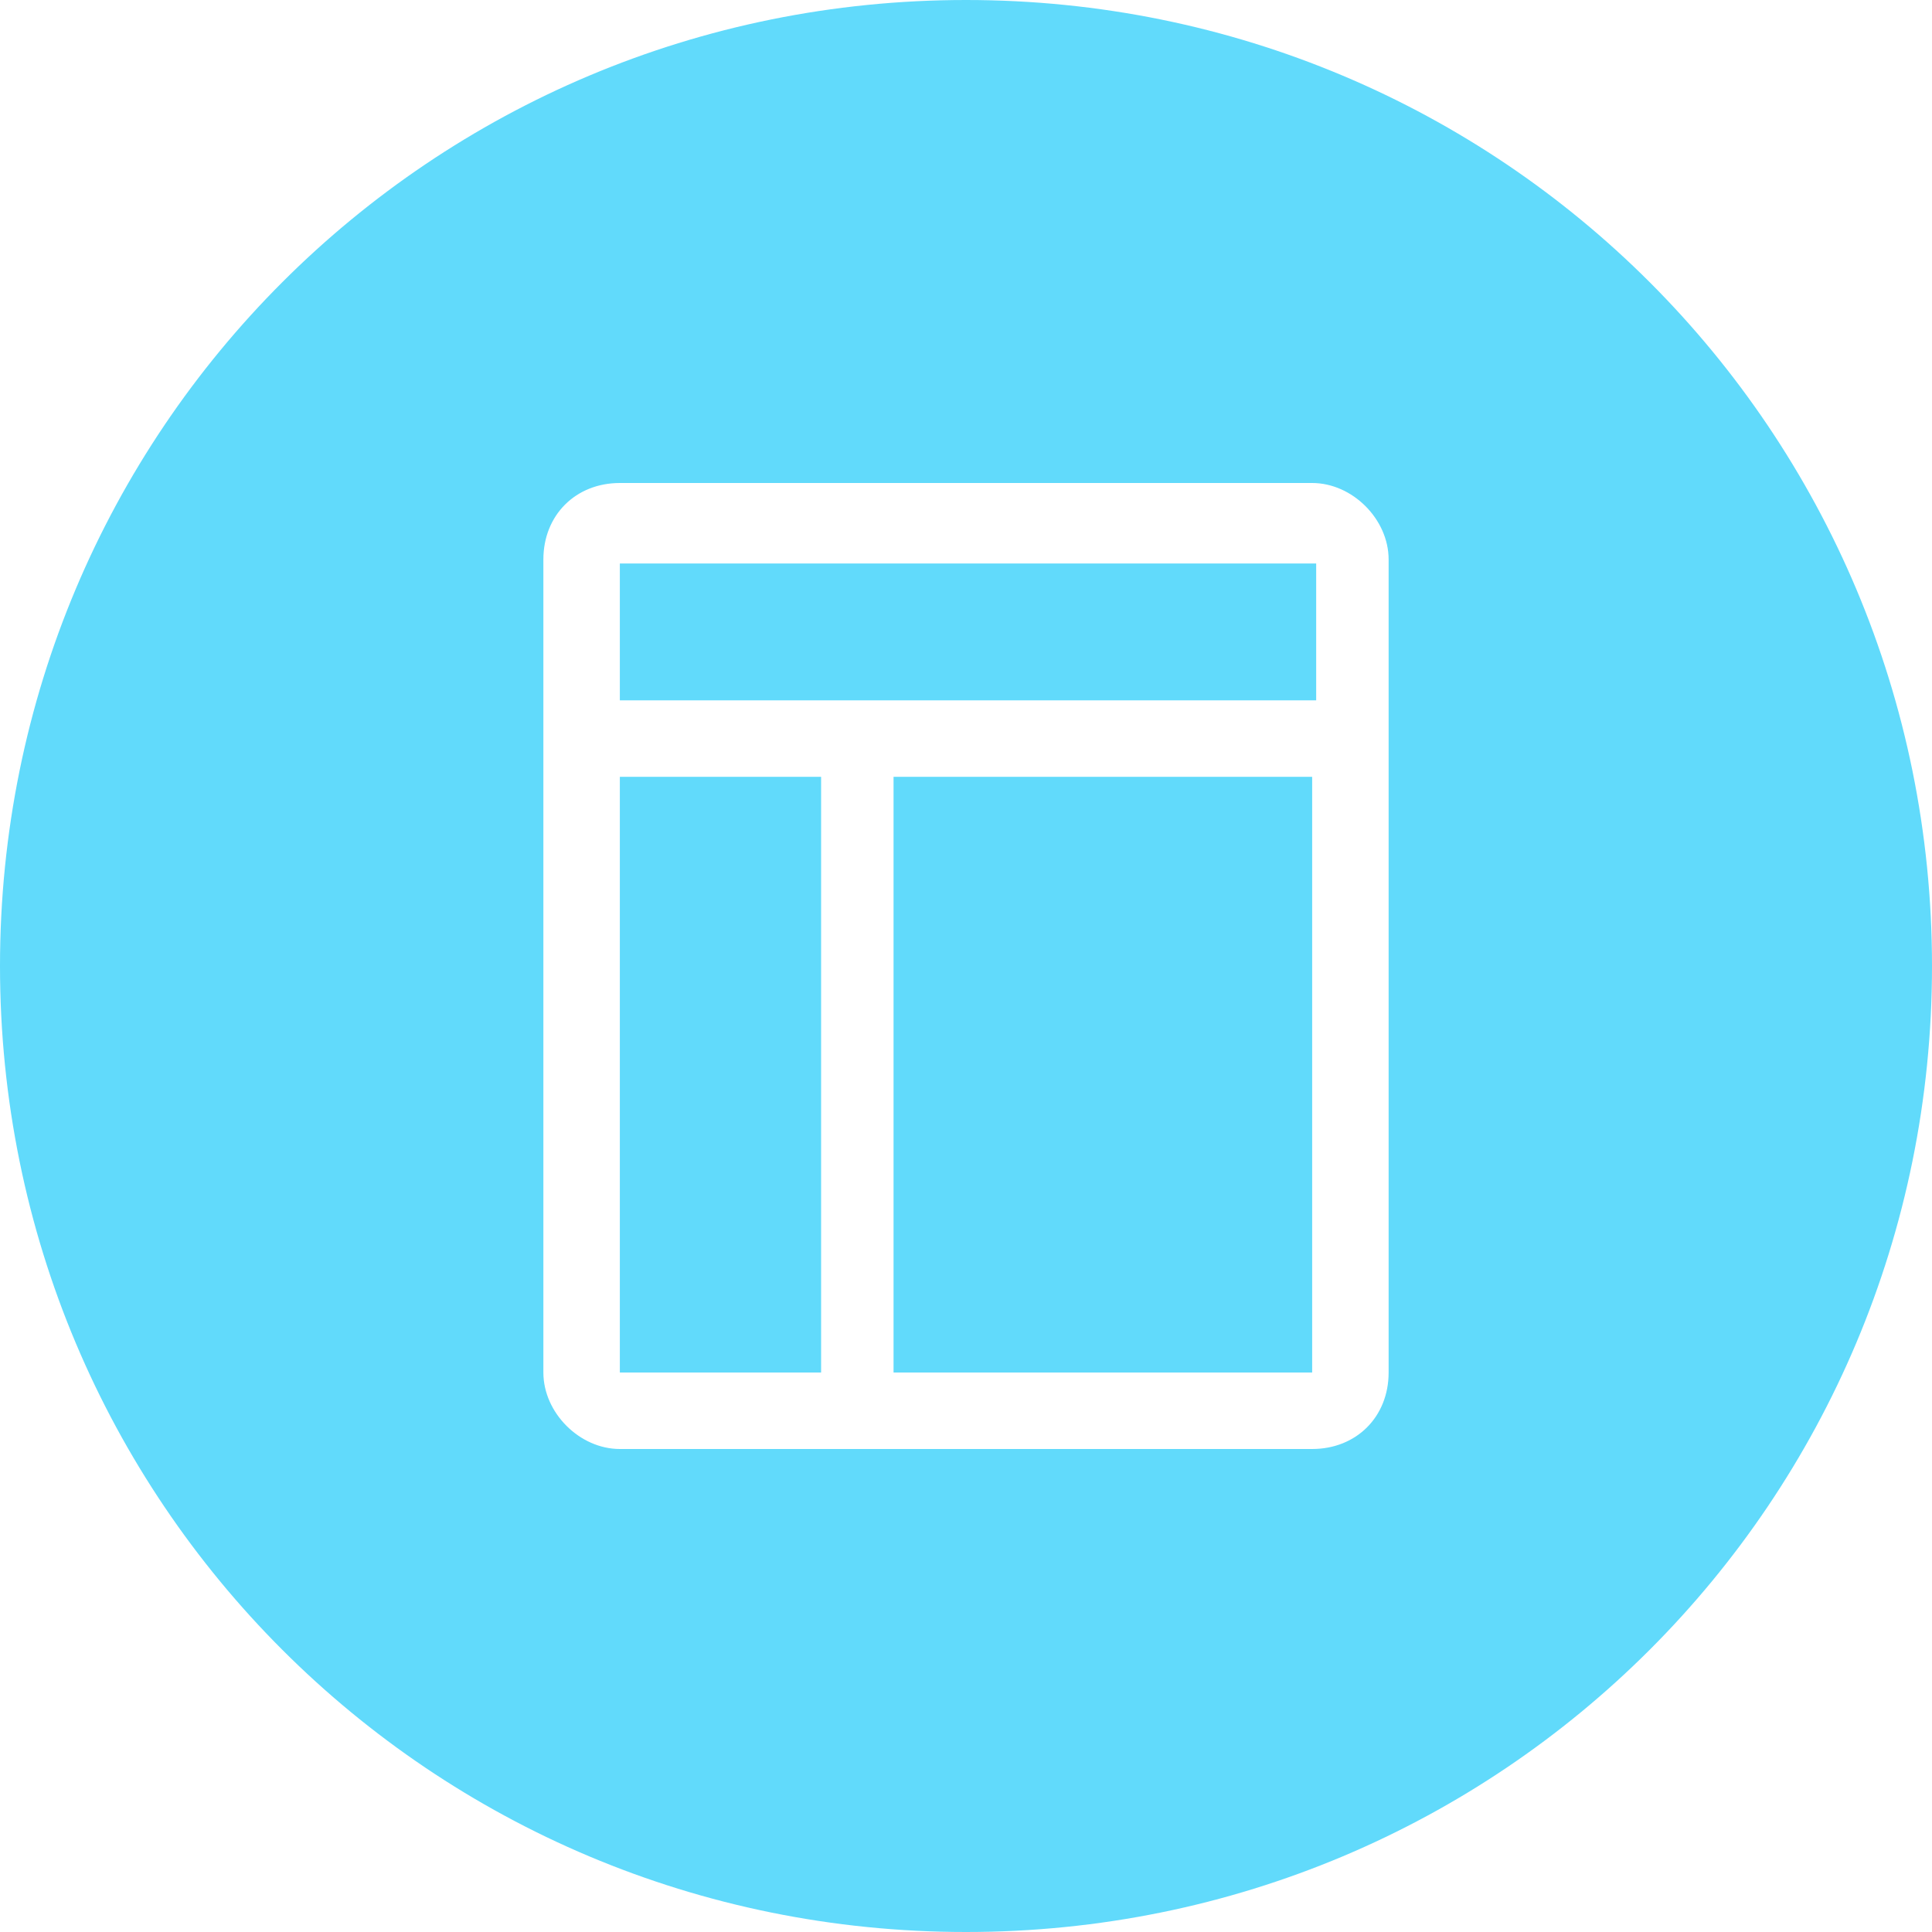
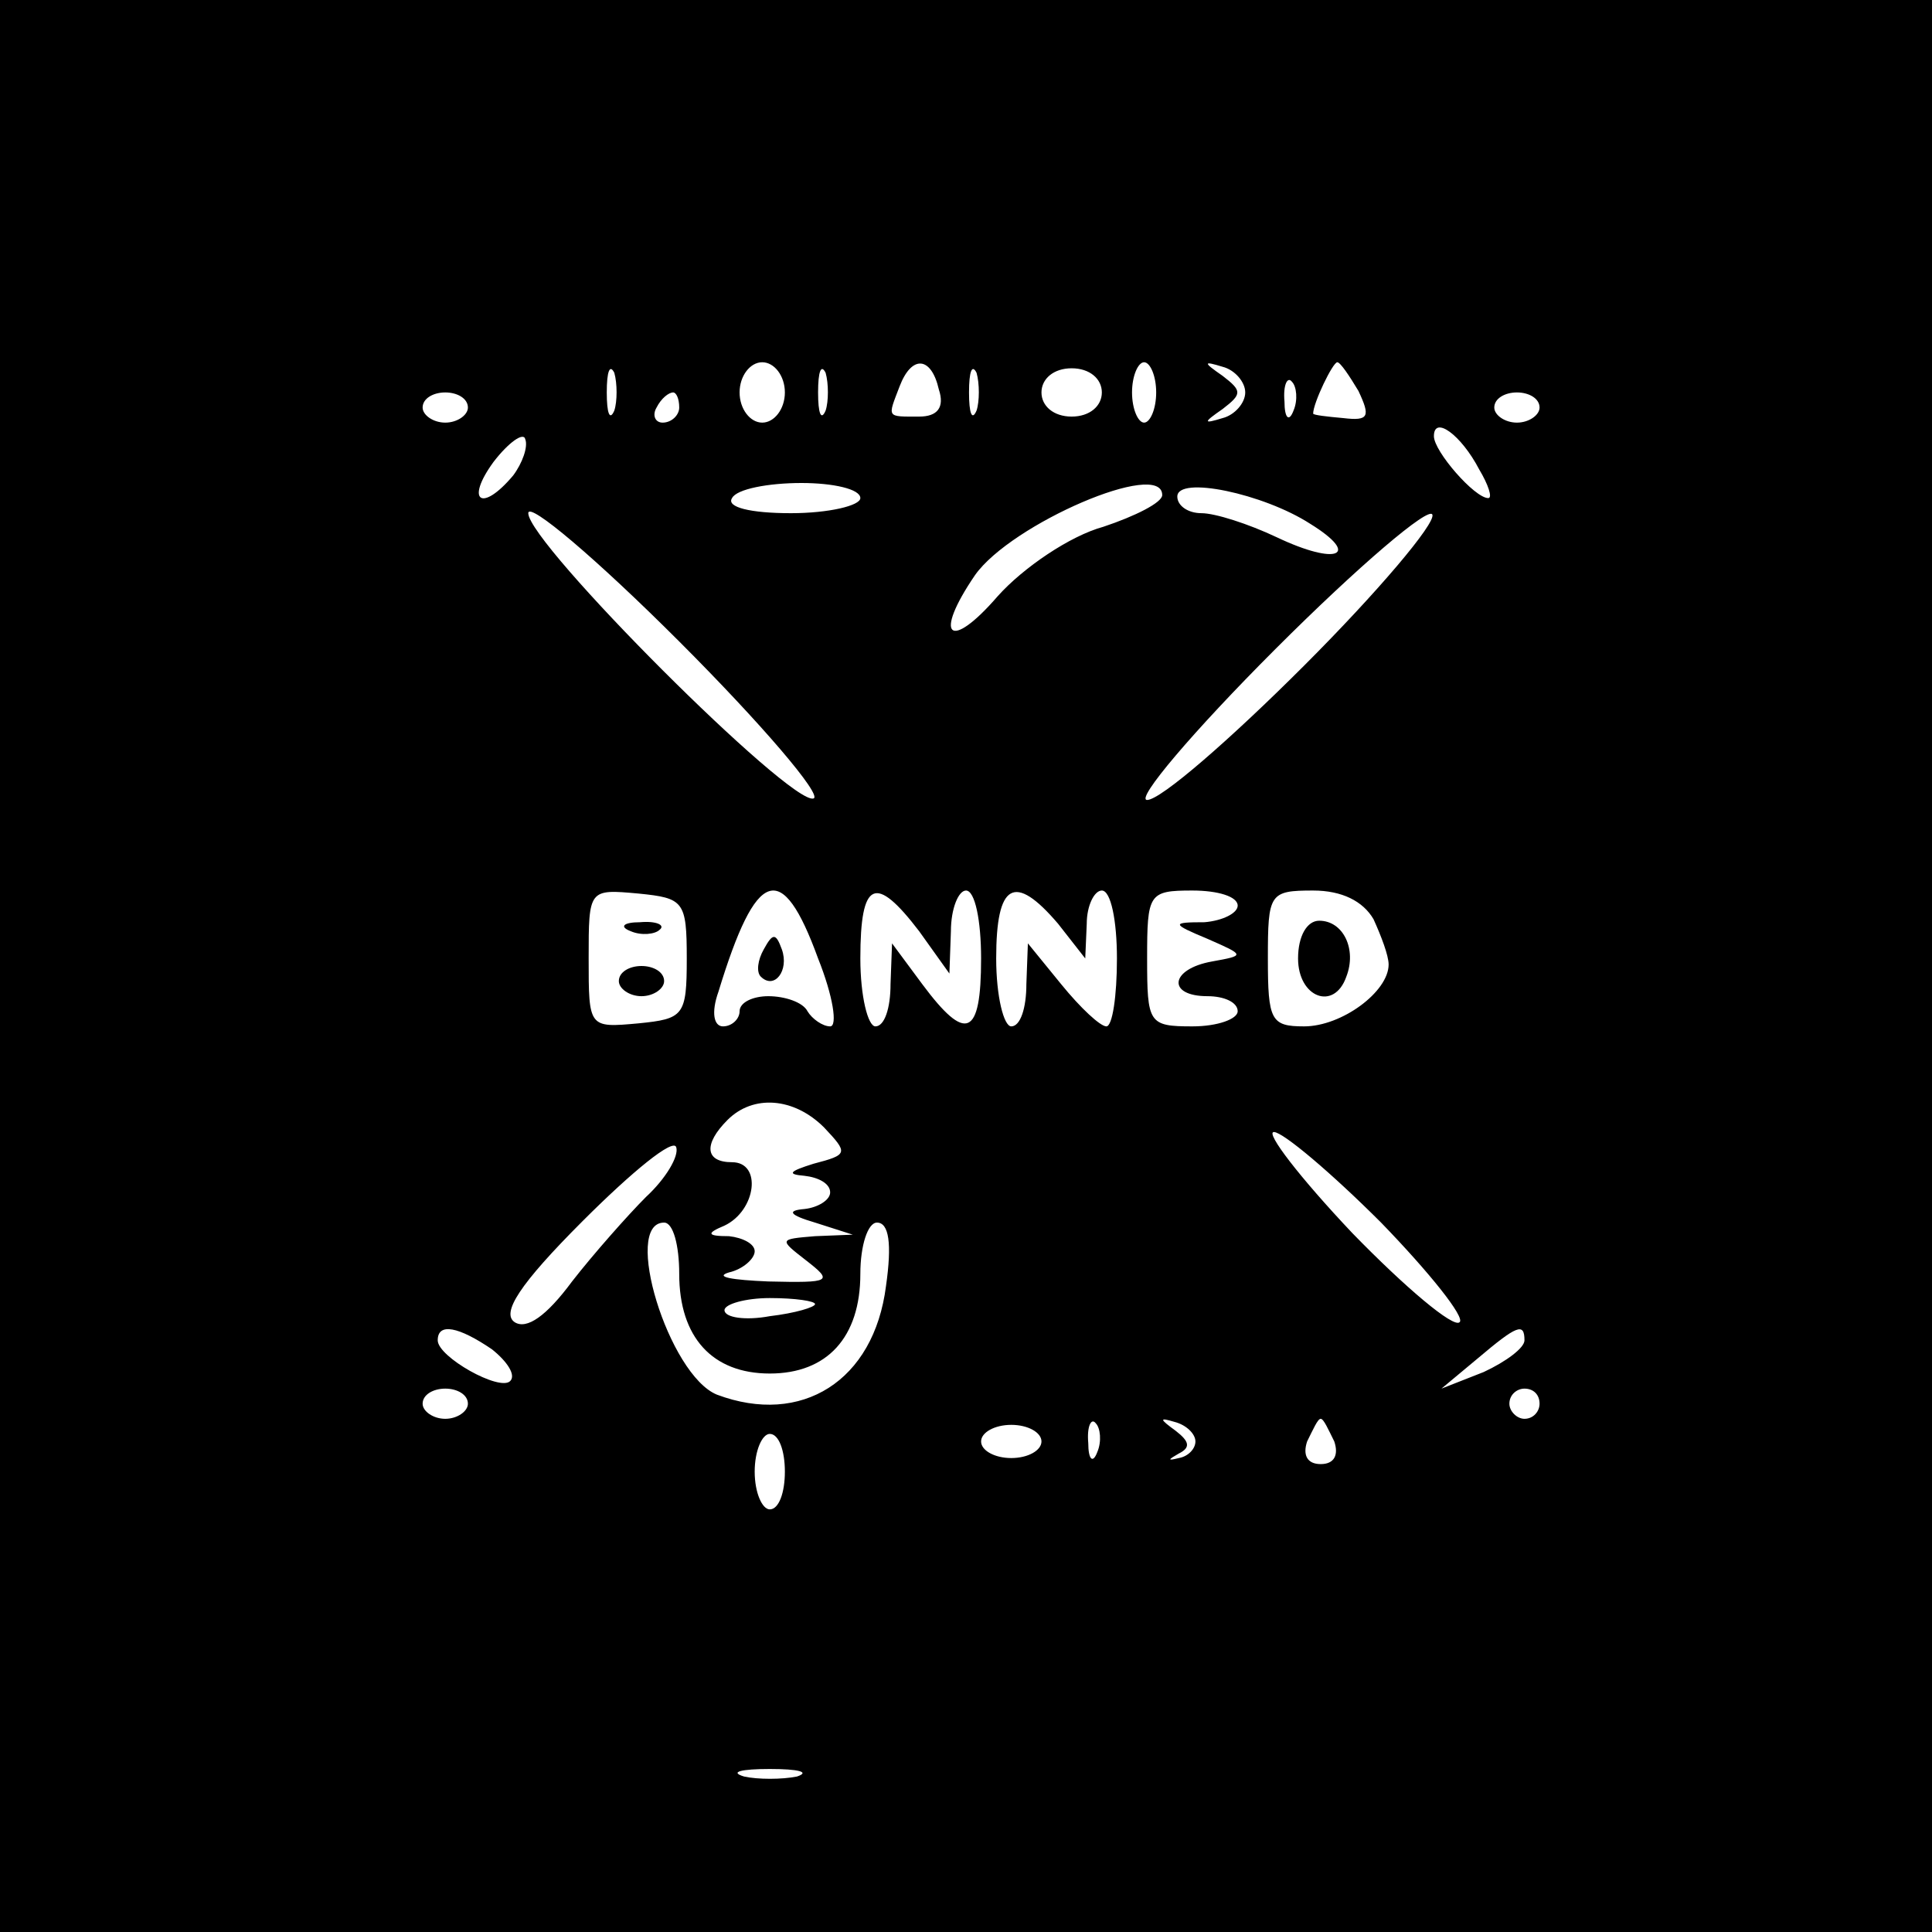
- <svg xmlns="http://www.w3.org/2000/svg" t="1656468723058" class="icon" viewBox="0 0 1024 1024" version="1.1" p-id="3824" width="256" height="256">
-   <defs>
-     <style type="text/css">@font-face { font-family: feedback-iconfont; src: url("//at.alicdn.com/t/font_1031158_u69w8yhxdu.woff2?t=1630033759944") format("woff2"), url("//at.alicdn.com/t/font_1031158_u69w8yhxdu.woff?t=1630033759944") format("woff"), url("//at.alicdn.com/t/font_1031158_u69w8yhxdu.ttf?t=1630033759944") format("truetype"); }
- </style>
-   </defs>
-   <path d="M512 0C228.267 0 0 228.267 0 512s228.267 512 512 512 512-228.267 512-512S795.733 0 512 0z m224 727.467c0 23.467-17.067 40.533-40.533 40.533H328.533c-21.333 0-40.533-19.2-40.533-40.533V296.533c0-23.467 17.067-40.533 40.533-40.533h366.933c21.333 0 40.533 19.2 40.533 40.533v430.933z" fill="#61dafb" p-id="3825" data-spm-anchor-id="a313x.7781069.0.i0" class="" />
-   <path d="M473.6 727.467h221.867V411.733H473.6v315.733zM328.533 727.467h106.667V411.733h-106.667v315.733zM328.533 296.533v74.667h369.067V298.667H328.533z" fill="#61dafb" p-id="3826" data-spm-anchor-id="a313x.7781069.0.i2" class="" />
+ <svg xmlns="http://www.w3.org/2000/svg" version="1.0" width="128pt" height="128pt" viewBox="0 0 128 128" preserveAspectRatio="xMidYMid meet">
+   <g transform="translate(0,128) scale(0.1,-0.1)" fill="#000000" stroke="none">
+     <path d="M0 640 l0 -640 640 0 640 0 0 640 0 640 -640 0 -640 0 0 -640z m407 368 c-3 -7 -5 -2 -5 12 0 14 2 19 5 13 2 -7 2 -19 0 -25z m113 12 c0 -11 -7 -20 -15 -20 -8 0 -15 9 -15 20 0 11 7 20 15 20 8 0 15 -9 15 -20z m27 -12 c-3 -7 -5 -2 -5 12 0 14 2 19 5 13 2 -7 2 -19 0 -25z m75 14 c4 -12 -1 -18 -13 -18 -22 0 -21 -1 -13 20 8 21 21 20 26 -2z m25 -14 c-3 -7 -5 -2 -5 12 0 14 2 19 5 13 2 -7 2 -19 0 -25z m83 12 c0 -9 -8 -16 -20 -16 -12 0 -20 7 -20 16 0 9 8 16 20 16 12 0 20 -7 20 -16z m36 0 c0 -11 -4 -20 -8 -20 -4 0 -8 9 -8 20 0 11 4 20 8 20 4 0 8 -9 8 -20z m59 0 c0 -7 -7 -15 -15 -17 -13 -4 -13 -3 0 6 13 10 13 12 0 22 -13 9 -13 10 0 6 8 -2 15 -10 15 -17z m75 1 c8 -17 7 -20 -10 -18 -11 1 -20 2 -20 3 0 7 13 34 16 34 2 0 8 -9 14 -19z m-43 -13 c-3 -8 -6 -5 -6 6 -1 11 2 17 5 13 3 -3 4 -12 1 -19z m-547 2 c0 -5 -7 -10 -15 -10 -8 0 -15 5 -15 10 0 6 7 10 15 10 8 0 15 -4 15 -10z m140 0 c0 -5 -5 -10 -11 -10 -5 0 -7 5 -4 10 3 6 8 10 11 10 2 0 4 -4 4 -10z m570 0 c0 -5 -7 -10 -15 -10 -8 0 -15 5 -15 10 0 6 7 10 15 10 8 0 15 -4 15 -10z m-680 -45 c-21 -25 -32 -17 -13 9 10 13 20 20 21 15 2 -5 -2 -16 -8 -24z m640 4 c6 -10 9 -19 6 -19 -9 0 -36 31 -36 41 0 14 18 1 30 -22z m-410 -19 c0 -5 -21 -10 -46 -10 -27 0 -43 4 -39 10 3 6 24 10 46 10 21 0 39 -4 39 -10z m200 2 c0 -5 -18 -14 -39 -21 -22 -6 -53 -27 -70 -46 -32 -37 -43 -27 -15 14 24 34 124 77 124 53z m98 -19 c34 -21 18 -28 -22 -9 -19 9 -41 16 -50 16 -9 0 -16 5 -16 11 0 14 57 2 88 -18z m-329 -182 c-15 -5 -189 169 -189 189 0 8 45 -30 100 -85 55 -55 95 -102 89 -104z m325 88 c-49 -49 -95 -89 -104 -89 -8 0 30 45 85 100 55 55 102 95 104 89 2 -6 -36 -51 -85 -100z m-409 -194 c0 -38 -2 -40 -32 -43 -33 -3 -33 -3 -33 43 0 46 0 46 33 43 30 -3 32 -5 32 -43z m87 0 c10 -25 13 -45 8 -45 -5 0 -12 5 -15 10 -3 6 -15 10 -26 10 -10 0 -19 -4 -19 -10 0 -5 -5 -10 -11 -10 -6 0 -8 9 -3 23 25 82 42 88 66 22z m67 18 l20 -28 1 28 c0 15 5 27 10 27 6 0 10 -20 10 -45 0 -52 -10 -56 -39 -17 l-20 27 -1 -27 c0 -16 -4 -28 -10 -28 -5 0 -10 20 -10 45 0 52 10 56 39 18z m92 5 l18 -23 1 23 c0 12 5 22 10 22 6 0 10 -20 10 -45 0 -25 -3 -45 -7 -45 -4 0 -17 12 -30 28 l-22 27 -1 -27 c0 -16 -4 -28 -10 -28 -5 0 -10 20 -10 45 0 50 12 57 41 23z m119 12 c0 -5 -10 -10 -22 -11 -22 0 -22 -1 2 -11 25 -11 25 -11 3 -15 -28 -5 -30 -23 -3 -23 11 0 20 -4 20 -10 0 -5 -13 -10 -30 -10 -29 0 -30 2 -30 45 0 43 1 45 30 45 17 0 30 -4 30 -10z m90 -9 c5 -11 10 -24 10 -30 0 -18 -31 -41 -56 -41 -22 0 -24 4 -24 45 0 43 1 45 30 45 19 0 33 -7 40 -19z m-364 -138 c16 -17 16 -18 -7 -24 -16 -5 -18 -7 -6 -8 9 -1 17 -5 17 -11 0 -5 -8 -10 -17 -11 -12 -1 -10 -4 7 -9 l25 -8 -25 -1 c-24 -2 -24 -2 -6 -16 18 -14 17 -15 -25 -14 -24 1 -36 3 -26 6 9 2 17 9 17 14 0 5 -8 9 -17 10 -15 0 -15 2 -3 7 21 10 25 42 5 42 -18 0 -19 12 -3 28 17 17 44 15 64 -5z m-118 -46 c-12 -12 -35 -38 -49 -56 -17 -23 -30 -32 -38 -27 -9 6 3 25 45 67 33 33 60 55 62 49 2 -6 -7 -21 -20 -33z m487 -17 c32 -33 56 -63 52 -66 -4 -4 -36 23 -71 59 -35 37 -58 67 -52 67 6 0 38 -27 71 -60z m-465 -34 c0 -42 22 -66 60 -66 38 0 60 24 60 66 0 19 5 34 11 34 8 0 10 -14 6 -42 -8 -63 -56 -93 -112 -72 -32 13 -63 114 -35 114 6 0 10 -15 10 -34z m90 -20 c0 -2 -13 -6 -30 -8 -16 -3 -30 -1 -30 4 0 4 14 8 30 8 17 0 30 -2 30 -4z m-214 -30 c10 -8 16 -17 12 -21 -7 -7 -48 16 -48 27 0 12 14 9 36 -6z m684 6 c0 -5 -12 -14 -27 -21 l-28 -11 24 20 c26 22 31 24 31 12z m-700 -42 c0 -5 -7 -10 -15 -10 -8 0 -15 5 -15 10 0 6 7 10 15 10 8 0 15 -4 15 -10z m710 0 c0 -5 -4 -10 -10 -10 -5 0 -10 5 -10 10 0 6 5 10 10 10 6 0 10 -4 10 -10z m-330 -25 c0 -6 -9 -11 -20 -11 -11 0 -20 5 -20 11 0 6 9 11 20 11 11 0 20 -5 20 -11z m37 -7 c-3 -8 -6 -5 -6 6 -1 11 2 17 5 13 3 -3 4 -12 1 -19z m65 7 c0 -5 -5 -10 -11 -11 -8 -2 -7 -1 0 3 8 4 7 8 -2 15 -11 8 -11 9 -1 6 8 -2 14 -8 14 -13z m92 0 c3 -9 0 -15 -9 -15 -9 0 -12 6 -9 15 4 8 7 15 9 15 2 0 5 -7 9 -15z m-364 -20 c0 -14 -4 -25 -10 -25 -5 0 -10 11 -10 25 0 14 5 25 10 25 6 0 10 -11 10 -25z m8 -202 c-10 -2 -26 -2 -35 0 -10 3 -2 5 17 5 19 0 27 -2 18 -5z" />
+     <path d="M418 663 c7 -3 16 -2 19 1 4 3 -2 6 -13 5 -11 0 -14 -3 -6 -6z" />
+     <path d="M410 630 c0 -5 7 -10 15 -10 8 0 15 5 15 10 0 6 -7 10 -15 10 -8 0 -15 -4 -15 -10z" />
+     <path d="M506 651 c-4 -7 -5 -15 -2 -18 9 -9 19 4 14 18 -4 11 -6 11 -12 0z" />
+     <path d="M860 645 c0 -26 24 -35 32 -12 7 18 -2 37 -18 37 -8 0 -14 -10 -14 -25z" />
+   </g>
</svg>
